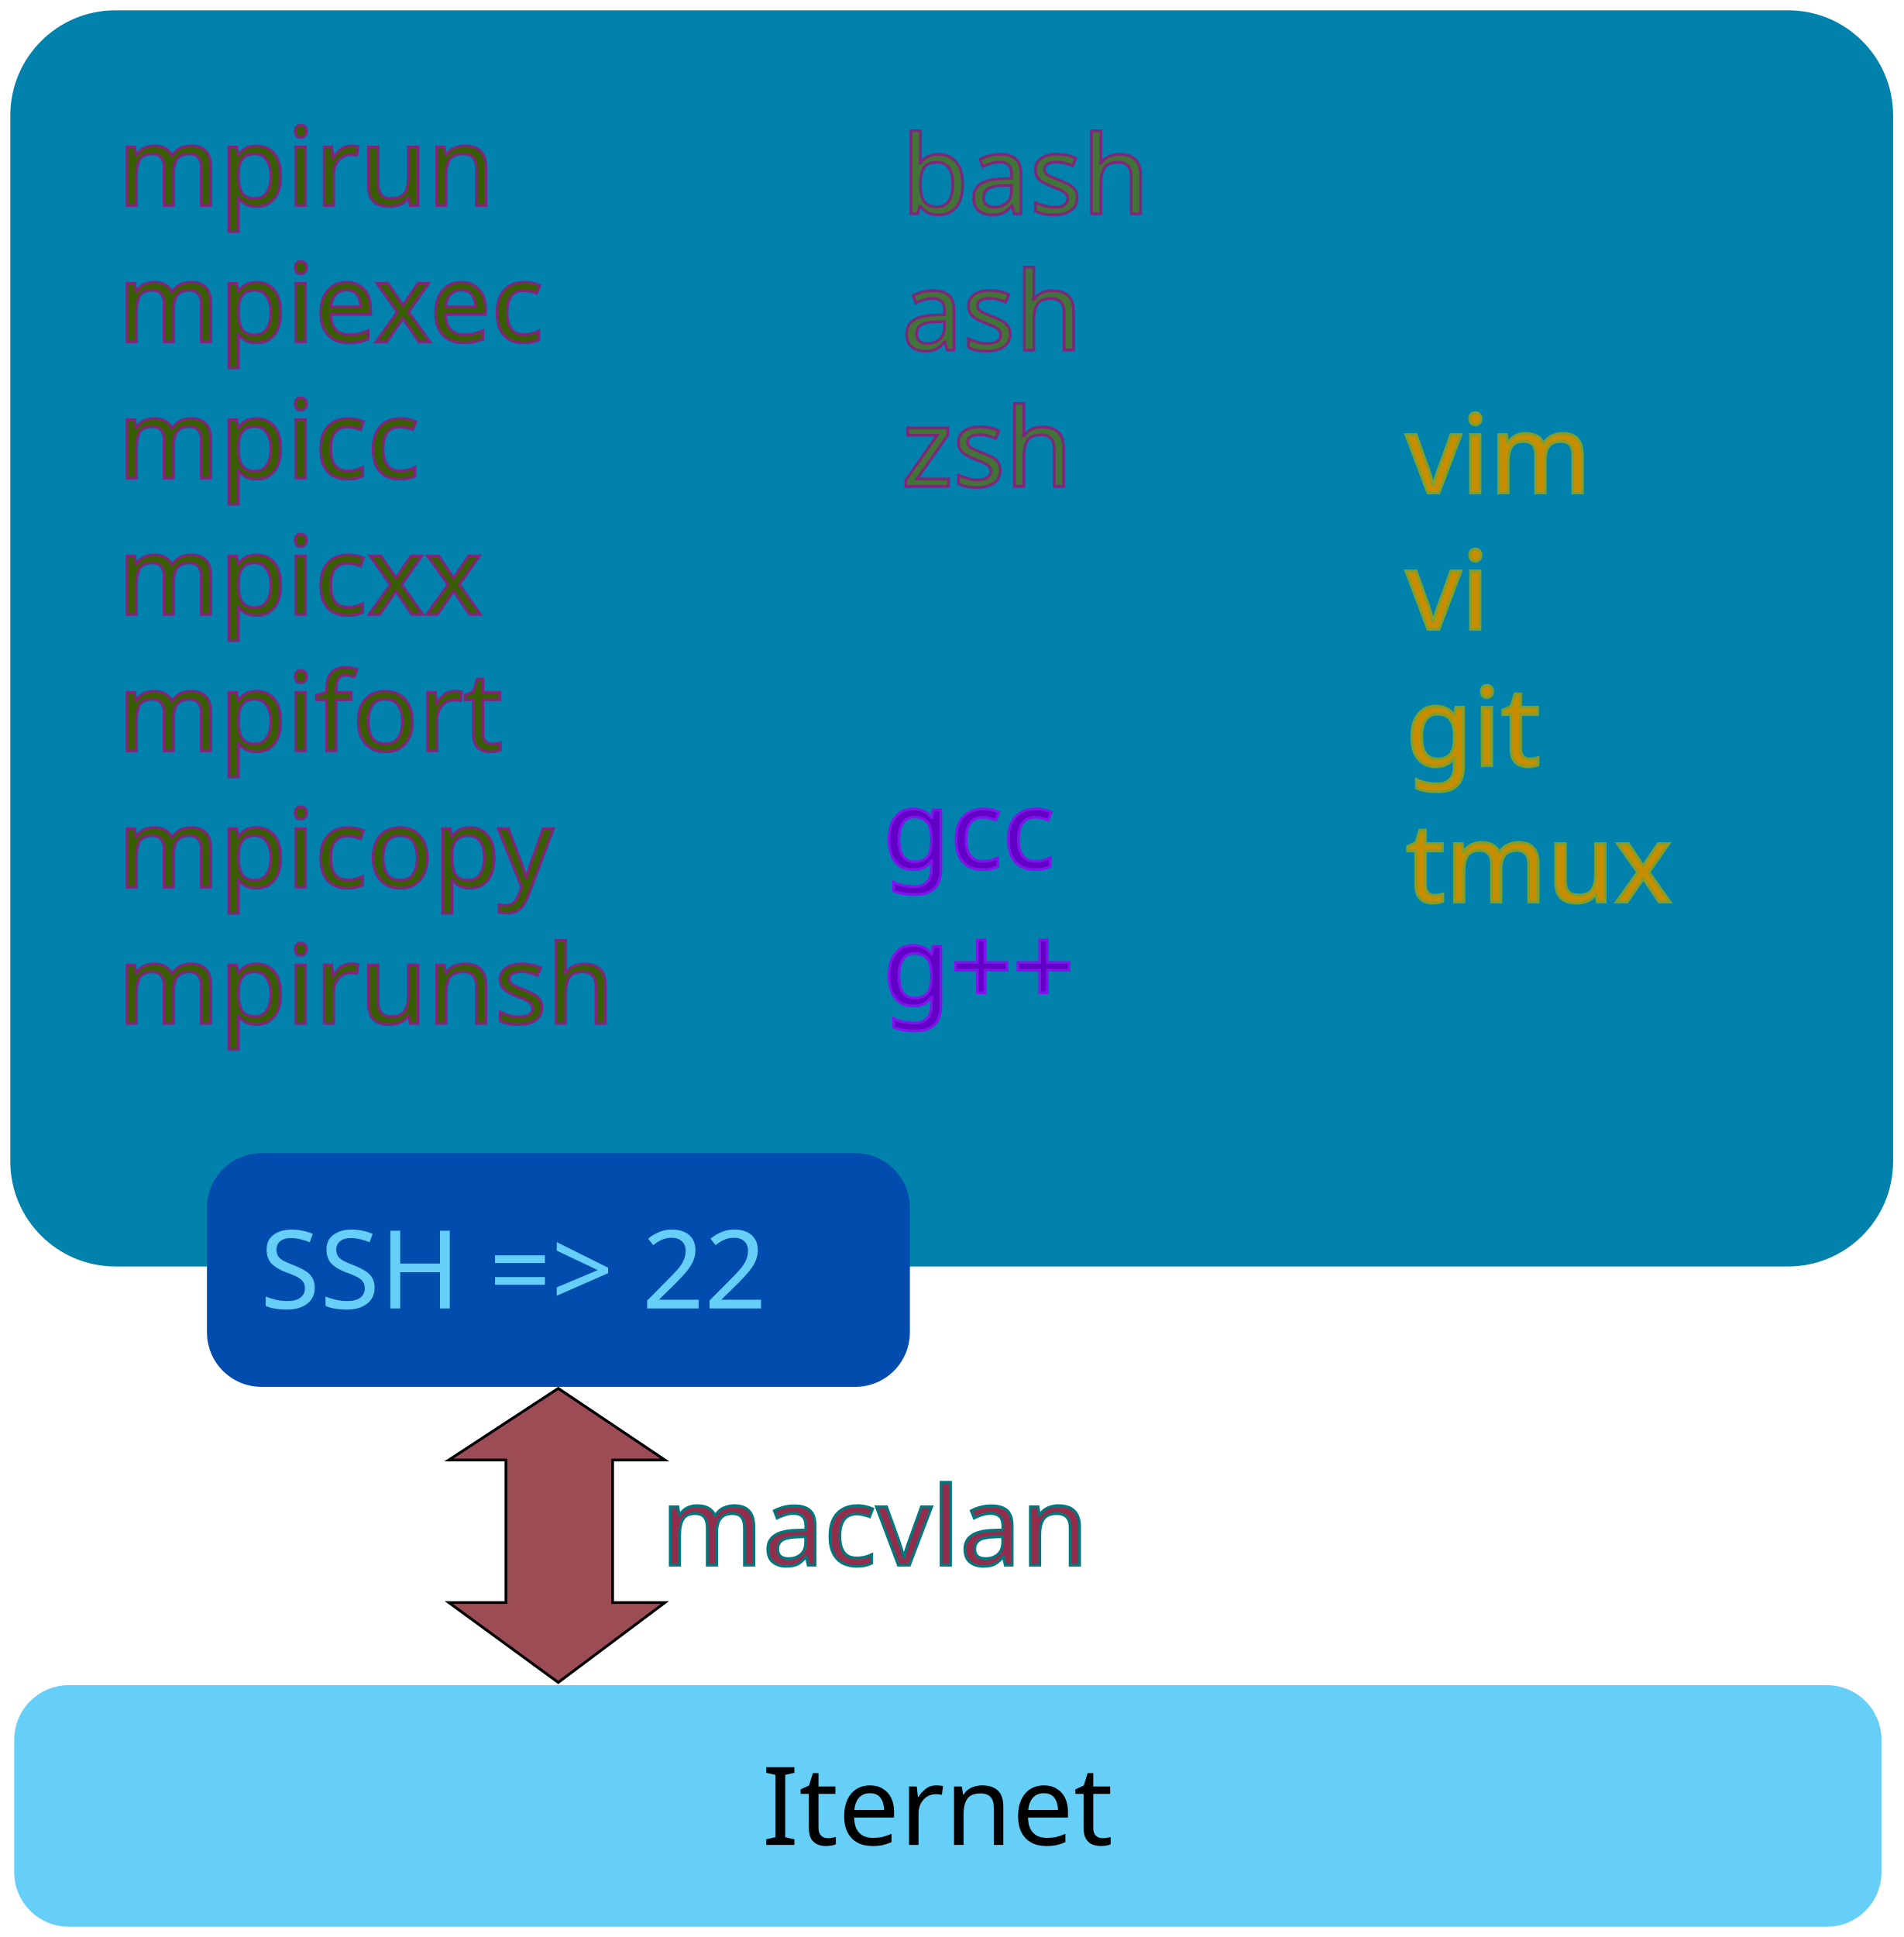
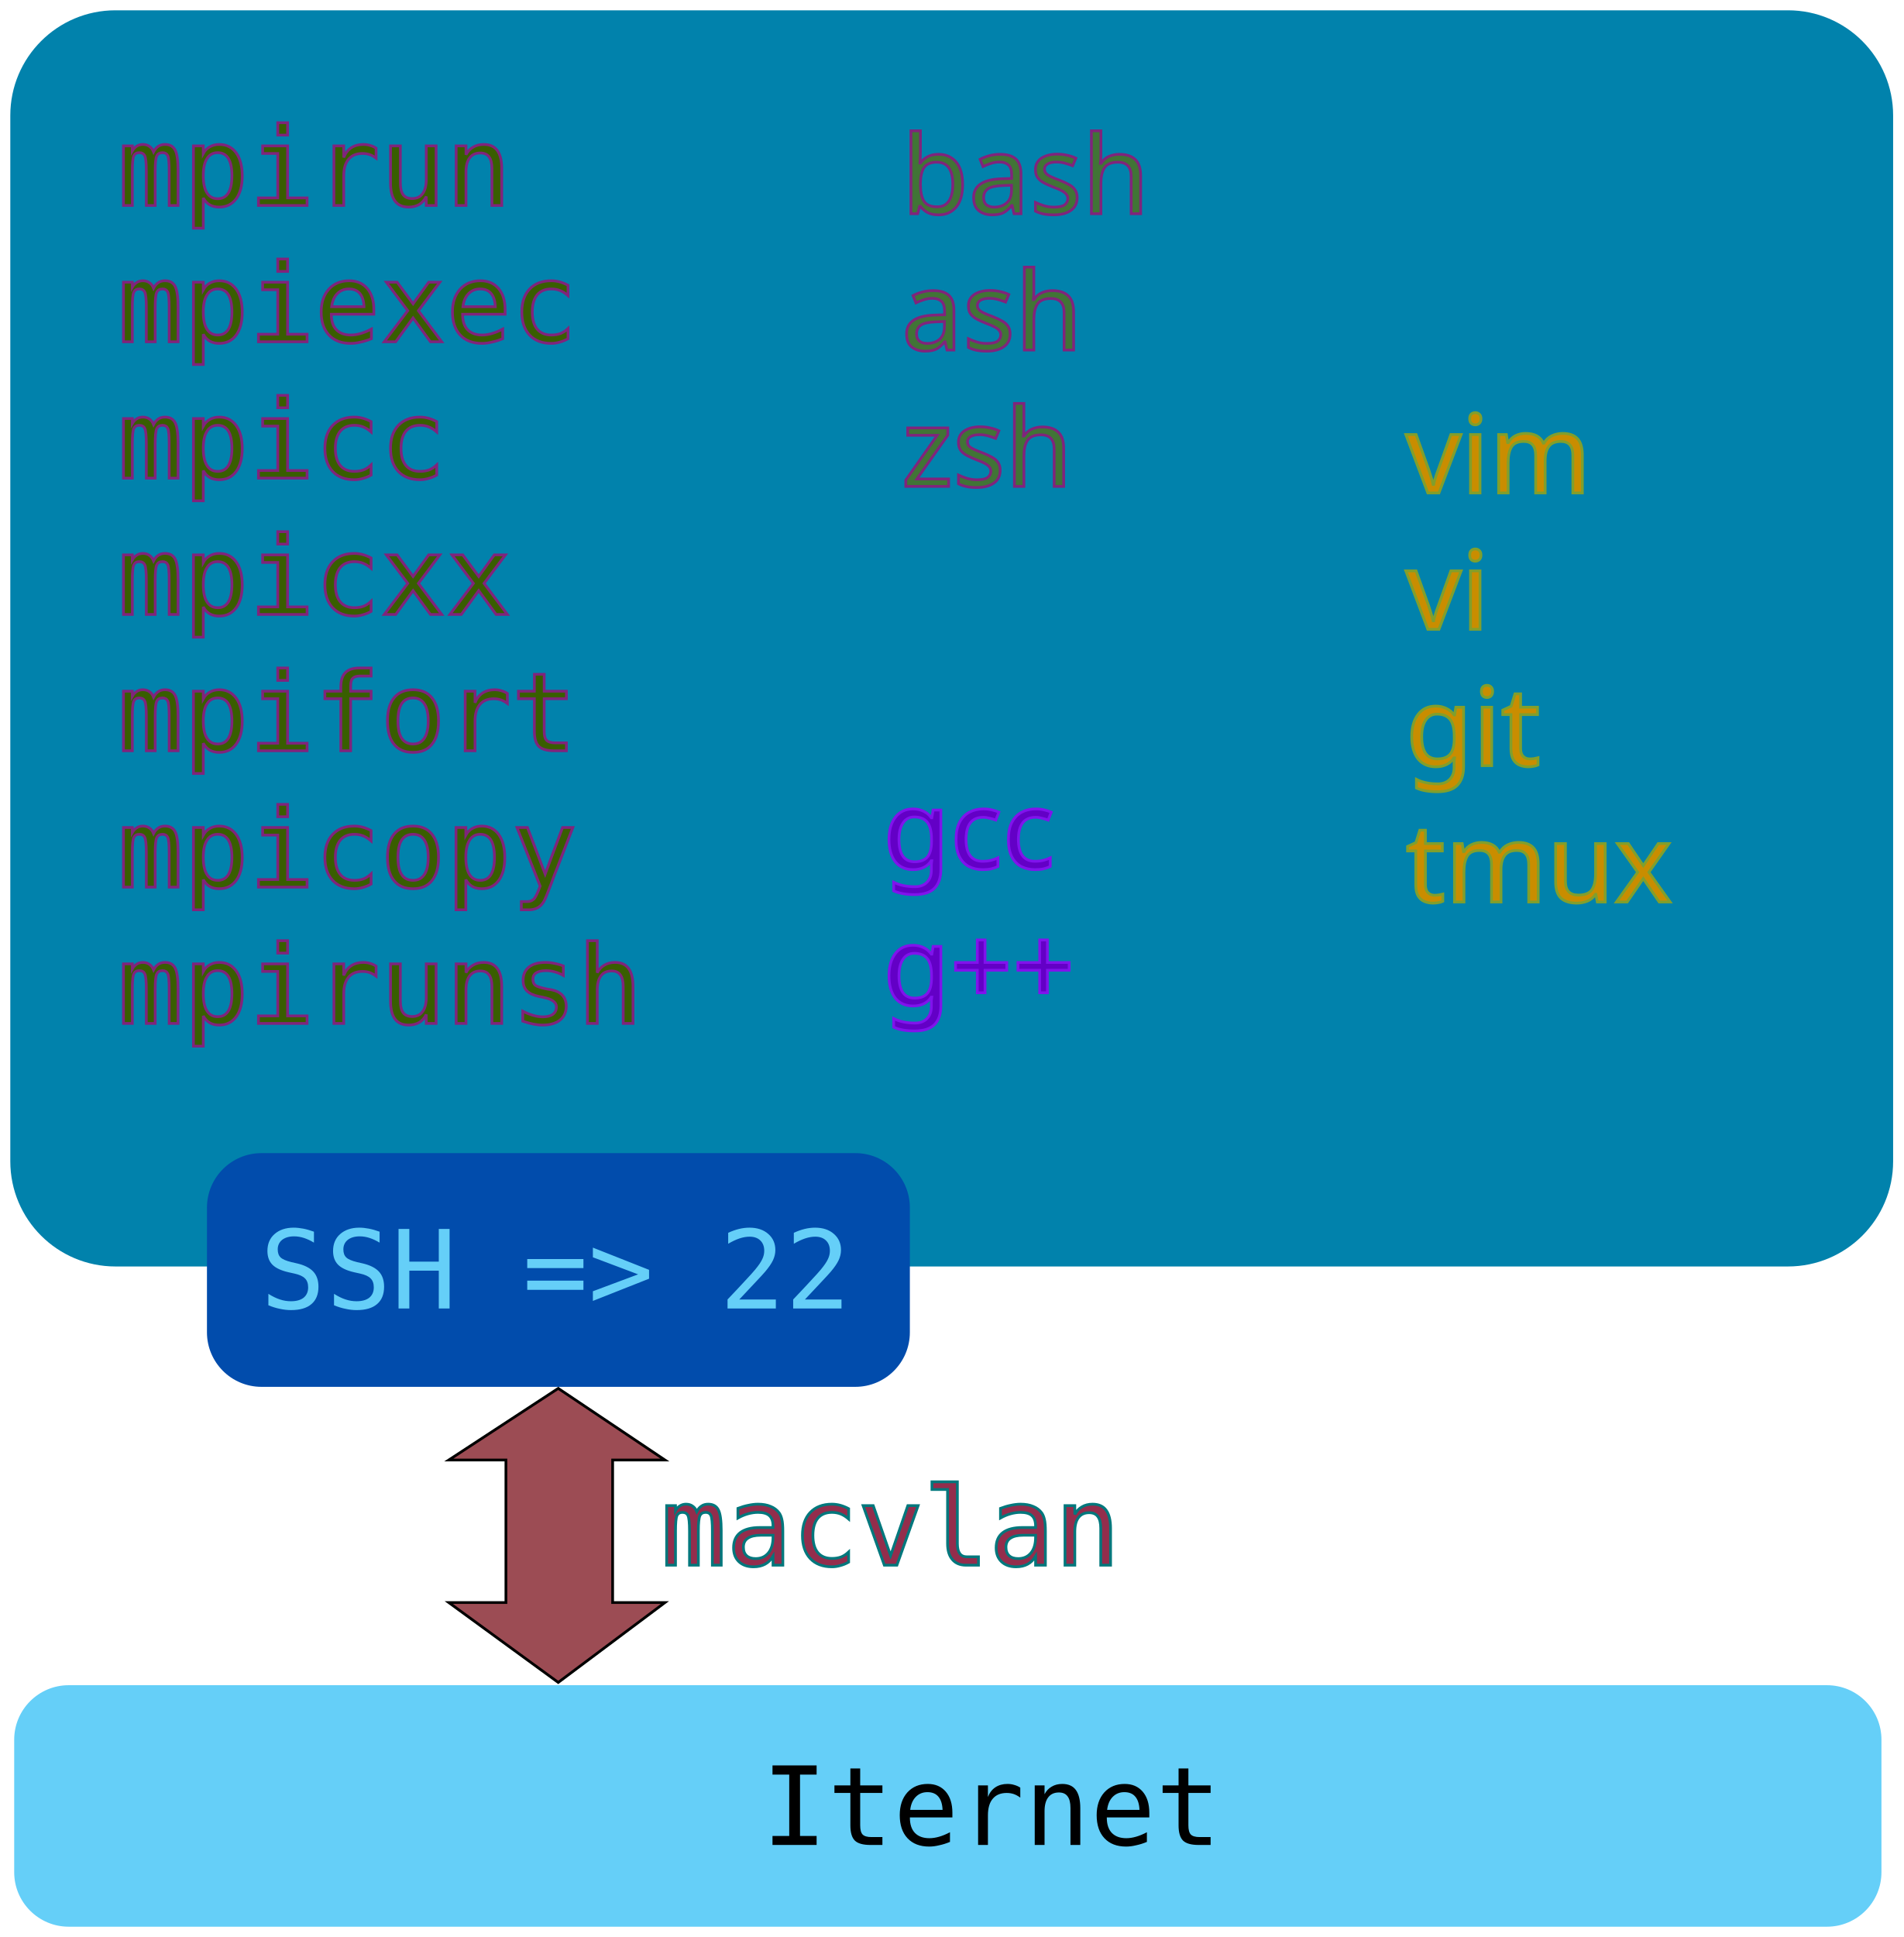
<svg xmlns="http://www.w3.org/2000/svg" xmlns:xlink="http://www.w3.org/1999/xlink" id="svg8" version="1.1" viewBox="0 0 184.751 187.964" height="187.964mm" width="184.751mm">
  <defs id="defs2">
    <linearGradient id="linearGradient955">
      <stop id="stop951" offset="0" style="stop-color:#6300c6;stop-opacity:1;" />
      <stop id="stop953" offset="1" style="stop-color:#6300c6;stop-opacity:0;" />
    </linearGradient>
    <linearGradient id="linearGradient937">
      <stop id="stop933" offset="0" style="stop-color:#80247c;stop-opacity:1;" />
      <stop id="stop935" offset="1" style="stop-color:#80247c;stop-opacity:0;" />
    </linearGradient>
    <linearGradient id="linearGradient919">
      <stop id="stop915" offset="0" style="stop-color:#417436;stop-opacity:1;" />
      <stop id="stop917" offset="1" style="stop-color:#417436;stop-opacity:0;" />
    </linearGradient>
    <linearGradient id="linearGradient883">
      <stop id="stop879" offset="0" style="stop-color:#9369c1;stop-opacity:1;" />
      <stop id="stop881" offset="1" style="stop-color:#9369c1;stop-opacity:0;" />
    </linearGradient>
    <linearGradient gradientUnits="userSpaceOnUse" y2="159.058" x2="85.581" y1="159.058" x1="42.431" id="linearGradient885" xlink:href="#linearGradient883" />
    <linearGradient gradientUnits="userSpaceOnUse" y2="73.492" x2="140.253" y1="73.492" x1="116.182" id="linearGradient921" xlink:href="#linearGradient919" />
    <linearGradient gradientTransform="translate(-11.76121,-28.22312)" gradientUnits="userSpaceOnUse" y2="88.718" x2="171.492" y1="88.718" x1="153.193" id="linearGradient939" xlink:href="#linearGradient937" />
    <linearGradient gradientUnits="userSpaceOnUse" y2="99.093" x2="119.003" y1="99.093" x1="96.255" id="linearGradient957" xlink:href="#linearGradient955" />
  </defs>
  <g transform="translate(-9.961309,-10.06101)" id="layer1">
    <rect rx="10.205" ry="10.205" y="11.061" x="10.961" height="121.897" width="182.751" id="rect815" style="fill:#0182ac;fill-opacity:1;stroke-width:0.265" />
    <rect ry="5.292" rx="5.292" y="121.959" x="30.049" height="22.679" width="68.225" id="rect817" style="fill:#014cac;fill-opacity:1;stroke-width:0.265" />
    <text id="text821" y="137.033" x="35.198" style="font-style:normal;font-variant:normal;font-weight:normal;font-stretch:normal;font-size:10.583px;line-height:1.25;font-family:'Fira Code';-inkscape-font-specification:'Fira Code';letter-spacing:0px;word-spacing:0px;fill:#65cff8;fill-opacity:1;stroke:none;stroke-width:0.265" xml:space="preserve">
-       <tspan style="font-style:normal;font-variant:normal;font-weight:normal;font-stretch:normal;font-family:'Fira Code';-inkscape-font-specification:'Fira Code';fill:#65cff8;fill-opacity:1;stroke-width:0.265" y="137.033" x="35.198" id="tspan819">SSH =&gt; 22</tspan>
+       <tspan style="font-style:normal;font-variant:normal;font-weight:normal;font-stretch:normal;font-family:monospace;-inkscape-font-specification:monospace;fill:#65cff8;fill-opacity:1;stroke-width:0.265;" y="137.033" x="35.198" id="tspan819">SSH =&gt; 22</tspan>
    </text>
    <rect ry="5.292" rx="5.292" y="173.591" x="11.339" height="23.435" width="181.24" id="rect823" style="fill:#65cff8;fill-opacity:1;stroke-width:0.265" />
    <text id="text827" y="189.091" x="83.909" style="font-style:normal;font-variant:normal;font-weight:normal;font-stretch:normal;font-size:10.583px;line-height:1.25;font-family:'Fira Code';-inkscape-font-specification:'Fira Code';letter-spacing:0px;word-spacing:0px;fill:#000000;fill-opacity:1;stroke:none;stroke-width:0.265" xml:space="preserve">
-       <tspan style="font-style:normal;font-variant:normal;font-weight:normal;font-stretch:normal;font-family:'Fira Code';-inkscape-font-specification:'Fira Code';stroke-width:0.265" y="189.091" x="83.909" id="tspan825">Iternet</tspan>
+       <tspan style="font-style:normal;font-variant:normal;font-weight:normal;font-stretch:normal;font-family:monospace;-inkscape-font-specification:monospace;stroke-width:0.265;" y="189.091" x="83.909" id="tspan825">Iternet</tspan>
    </text>
    <path id="path873" d="m 53.521,151.739 10.624,-6.949 10.357,6.949 h -5.078 v 13.831 h 5.078 l -10.357,7.751 -10.624,-7.751 h 5.546 v -13.831 z" style="fill:#9c4c54;fill-opacity:1;stroke:#000000;stroke-width:0.265px;stroke-linecap:butt;stroke-linejoin:miter;stroke-opacity:1" />
    <text id="text877" y="161.946" x="74.107" style="font-style:normal;font-variant:normal;font-weight:normal;font-stretch:normal;font-size:10.583px;line-height:1.25;font-family:'Fira Code';-inkscape-font-specification:'Fira Code';letter-spacing:0px;word-spacing:0px;fill:#932d4c;fill-opacity:1;stroke:#00777c;stroke-width:0.265;stroke-opacity:1" xml:space="preserve">
-       <tspan style="font-style:normal;font-variant:normal;font-weight:normal;font-stretch:normal;font-family:'Fira Code';-inkscape-font-specification:'Fira Code';fill:#932d4c;fill-opacity:1;stroke:#00777c;stroke-width:0.265;stroke-opacity:1" y="161.946" x="74.107" id="tspan875">macvlan</tspan>
+       <tspan style="font-style:normal;font-variant:normal;font-weight:normal;font-stretch:normal;font-family:monospace;-inkscape-font-specification:monospace;fill:#932d4c;fill-opacity:1;stroke:#00777c;stroke-width:0.265;stroke-opacity:1;" y="161.946" x="74.107" id="tspan875">macvlan</tspan>
    </text>
    <text id="text889" y="29.998" x="21.382" style="font-style:normal;font-variant:normal;font-weight:normal;font-stretch:normal;font-size:10.583px;line-height:1.25;font-family:'Fira Code';-inkscape-font-specification:'Fira Code';letter-spacing:0px;word-spacing:0px;fill:#395e00;fill-opacity:1;stroke:#80247c;stroke-width:0.265;stroke-opacity:1" xml:space="preserve">
-       <tspan style="font-style:normal;font-variant:normal;font-weight:normal;font-stretch:normal;font-family:'Fira Code';-inkscape-font-specification:'Fira Code';fill:#395e00;fill-opacity:1;stroke:#80247c;stroke-width:0.265;stroke-opacity:1" y="29.998" x="21.382" id="tspan887">mpirun</tspan>
-       <tspan id="tspan891" style="font-style:normal;font-variant:normal;font-weight:normal;font-stretch:normal;font-family:'Fira Code';-inkscape-font-specification:'Fira Code';fill:#395e00;fill-opacity:1;stroke:#80247c;stroke-width:0.265;stroke-opacity:1" y="43.227" x="21.382">mpiexec</tspan>
-       <tspan id="tspan893" style="font-style:normal;font-variant:normal;font-weight:normal;font-stretch:normal;font-family:'Fira Code';-inkscape-font-specification:'Fira Code';fill:#395e00;fill-opacity:1;stroke:#80247c;stroke-width:0.265;stroke-opacity:1" y="56.456" x="21.382">mpicc</tspan>
-       <tspan id="tspan895" style="font-style:normal;font-variant:normal;font-weight:normal;font-stretch:normal;font-family:'Fira Code';-inkscape-font-specification:'Fira Code';fill:#395e00;fill-opacity:1;stroke:#80247c;stroke-width:0.265;stroke-opacity:1" y="69.685" x="21.382">mpicxx</tspan>
-       <tspan id="tspan899" style="font-style:normal;font-variant:normal;font-weight:normal;font-stretch:normal;font-family:'Fira Code';-inkscape-font-specification:'Fira Code';fill:#395e00;fill-opacity:1;stroke:#80247c;stroke-width:0.265;stroke-opacity:1" y="82.914" x="21.382">mpifort</tspan>
-       <tspan id="tspan903" style="font-style:normal;font-variant:normal;font-weight:normal;font-stretch:normal;font-family:'Fira Code';-inkscape-font-specification:'Fira Code';fill:#395e00;fill-opacity:1;stroke:#80247c;stroke-width:0.265;stroke-opacity:1" y="96.144" x="21.382">mpicopy</tspan>
-       <tspan id="tspan905" style="font-style:normal;font-variant:normal;font-weight:normal;font-stretch:normal;font-family:'Fira Code';-inkscape-font-specification:'Fira Code';fill:#395e00;fill-opacity:1;stroke:#80247c;stroke-width:0.265;stroke-opacity:1" y="109.373" x="21.382">mpirunsh</tspan>
+       <tspan style="font-style:normal;font-variant:normal;font-weight:normal;font-stretch:normal;font-family:monospace;-inkscape-font-specification:monospace;fill:#395e00;fill-opacity:1;stroke:#80247c;stroke-width:0.265;stroke-opacity:1;" y="29.998" x="21.382" id="tspan887">mpirun</tspan>
+       <tspan id="tspan891" style="font-style:normal;font-variant:normal;font-weight:normal;font-stretch:normal;font-family:monospace;-inkscape-font-specification:monospace;fill:#395e00;fill-opacity:1;stroke:#80247c;stroke-width:0.265;stroke-opacity:1;" y="43.227" x="21.382">mpiexec</tspan>
+       <tspan id="tspan893" style="font-style:normal;font-variant:normal;font-weight:normal;font-stretch:normal;font-family:monospace;-inkscape-font-specification:monospace;fill:#395e00;fill-opacity:1;stroke:#80247c;stroke-width:0.265;stroke-opacity:1;" y="56.456" x="21.382">mpicc</tspan>
+       <tspan id="tspan895" style="font-style:normal;font-variant:normal;font-weight:normal;font-stretch:normal;font-family:monospace;-inkscape-font-specification:monospace;fill:#395e00;fill-opacity:1;stroke:#80247c;stroke-width:0.265;stroke-opacity:1;" y="69.685" x="21.382">mpicxx</tspan>
+       <tspan id="tspan899" style="font-style:normal;font-variant:normal;font-weight:normal;font-stretch:normal;font-family:monospace;-inkscape-font-specification:monospace;fill:#395e00;fill-opacity:1;stroke:#80247c;stroke-width:0.265;stroke-opacity:1;" y="82.914" x="21.382">mpifort</tspan>
+       <tspan id="tspan903" style="font-style:normal;font-variant:normal;font-weight:normal;font-stretch:normal;font-family:monospace;-inkscape-font-specification:monospace;fill:#395e00;fill-opacity:1;stroke:#80247c;stroke-width:0.265;stroke-opacity:1;" y="96.144" x="21.382">mpicopy</tspan>
+       <tspan id="tspan905" style="font-style:normal;font-variant:normal;font-weight:normal;font-stretch:normal;font-family:monospace;-inkscape-font-specification:monospace;fill:#395e00;fill-opacity:1;stroke:#80247c;stroke-width:0.265;stroke-opacity:1;" y="109.373" x="21.382">mpirunsh</tspan>
    </text>
    <text id="text909" y="30.8" x="97.473" style="font-style:normal;font-weight:normal;font-size:10.583px;line-height:1.25;font-family:sans-serif;letter-spacing:0px;word-spacing:0px;fill:#417436;fill-opacity:1;stroke:#80247c;stroke-width:0.265;stroke-opacity:1" xml:space="preserve">
      <tspan style="fill:#417436;fill-opacity:1;stroke:#80247c;stroke-width:0.265;stroke-opacity:1" y="30.8" x="97.473" id="tspan907">bash</tspan>
      <tspan id="tspan911" style="fill:#417436;fill-opacity:1;stroke:#80247c;stroke-width:0.265;stroke-opacity:1" y="44.029" x="97.473">ash</tspan>
      <tspan id="tspan913" style="fill:#417436;fill-opacity:1;stroke:#80247c;stroke-width:0.265;stroke-opacity:1" y="57.258" x="97.473">zsh</tspan>
    </text>
    <text id="text925" y="57.901" x="146.409" style="font-style:normal;font-weight:normal;font-size:10.583px;line-height:1.25;font-family:sans-serif;letter-spacing:0px;word-spacing:0px;fill:#c98d00;fill-opacity:1;stroke:#809f2d;stroke-width:0.265;stroke-opacity:1" xml:space="preserve">
      <tspan style="fill:#c98d00;fill-opacity:1;stroke:#809f2d;stroke-width:0.265;stroke-opacity:1" y="57.901" x="146.409" id="tspan923">vim</tspan>
      <tspan id="tspan929" style="fill:#c98d00;fill-opacity:1;stroke:#809f2d;stroke-width:0.265;stroke-opacity:1" y="71.13" x="146.409">vi</tspan>
      <tspan id="tspan947" style="fill:#c98d00;fill-opacity:1;stroke:#809f2d;stroke-width:0.265;stroke-opacity:1" y="84.36" x="146.409">git</tspan>
      <tspan id="tspan949" style="fill:#c98d00;fill-opacity:1;stroke:#809f2d;stroke-width:0.265;stroke-opacity:1" y="97.589" x="146.409">tmux</tspan>
    </text>
    <text id="text943" y="94.341" x="95.671" style="font-style:normal;font-weight:normal;font-size:10.583px;line-height:1.25;font-family:sans-serif;letter-spacing:0px;word-spacing:0px;fill:#6300c6;fill-opacity:1;stroke:#8013ec;stroke-width:0.265;stroke-opacity:1" xml:space="preserve">
      <tspan style="fill:#6300c6;fill-opacity:1;stroke:#8013ec;stroke-width:0.265;stroke-opacity:1" y="94.341" x="95.671" id="tspan941">gcc</tspan>
      <tspan id="tspan945" style="fill:#6300c6;fill-opacity:1;stroke:#8013ec;stroke-width:0.265;stroke-opacity:1" y="107.57" x="95.671">g++</tspan>
    </text>
  </g>
</svg>
